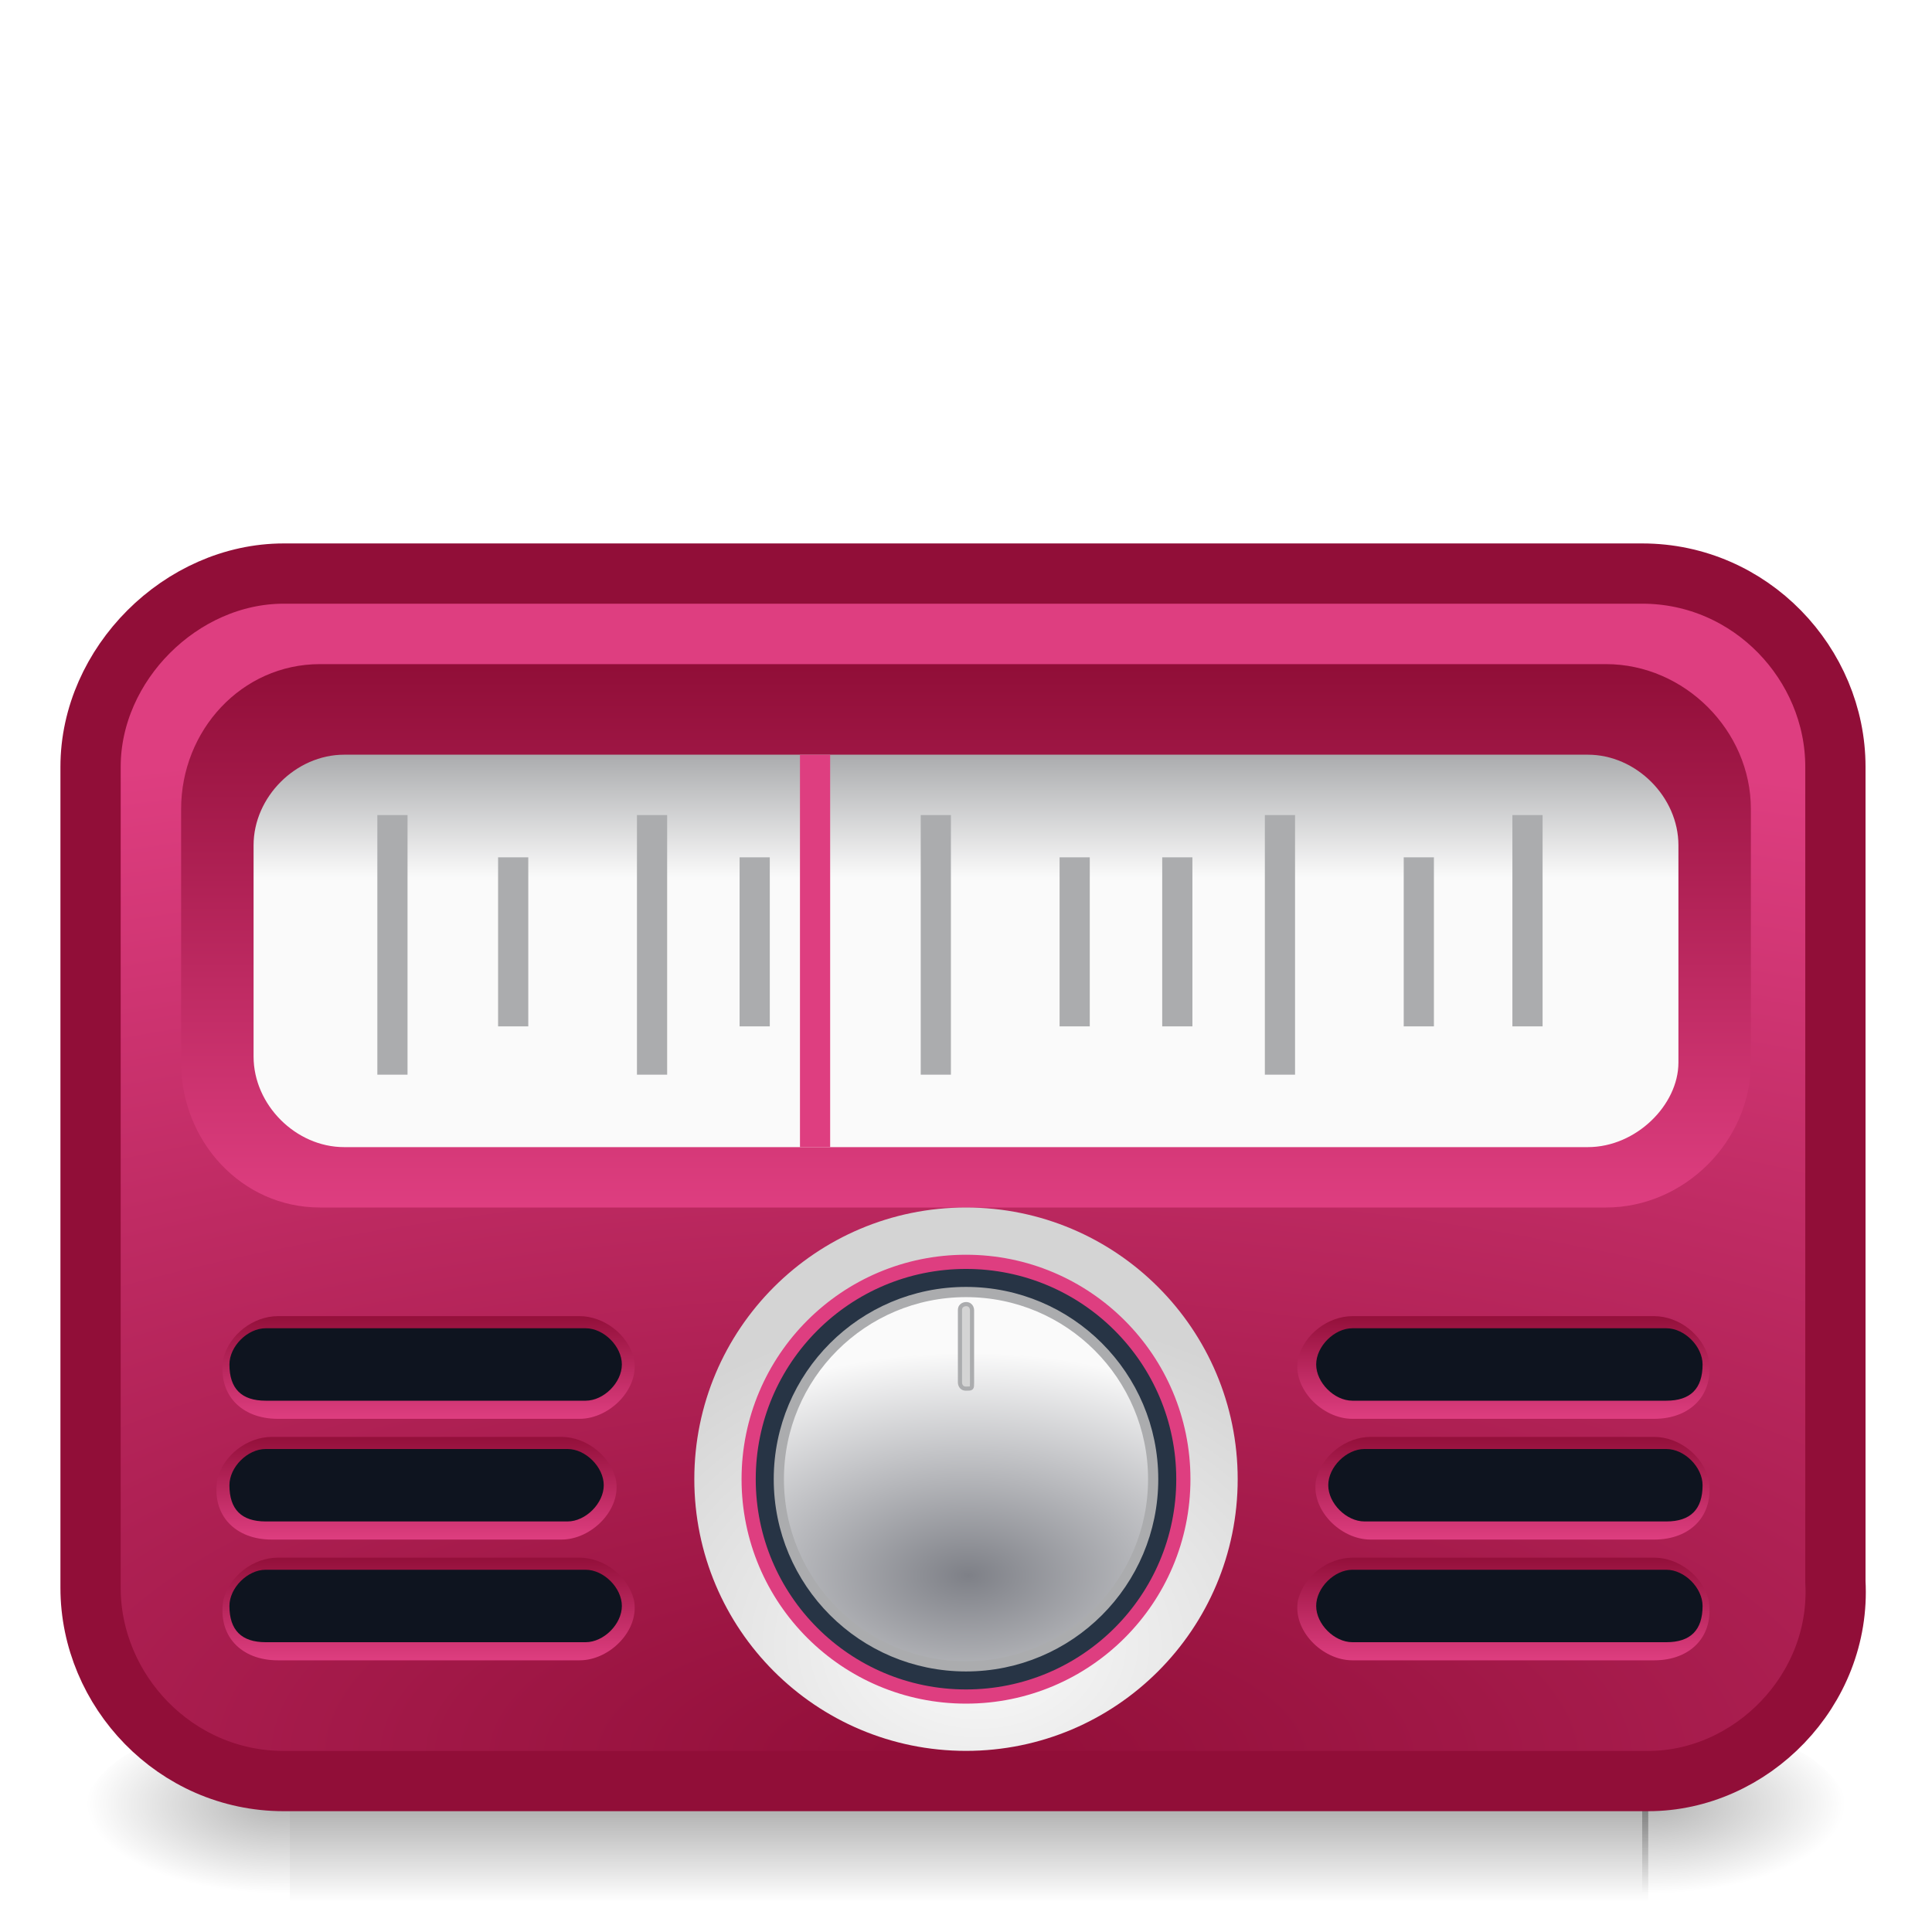
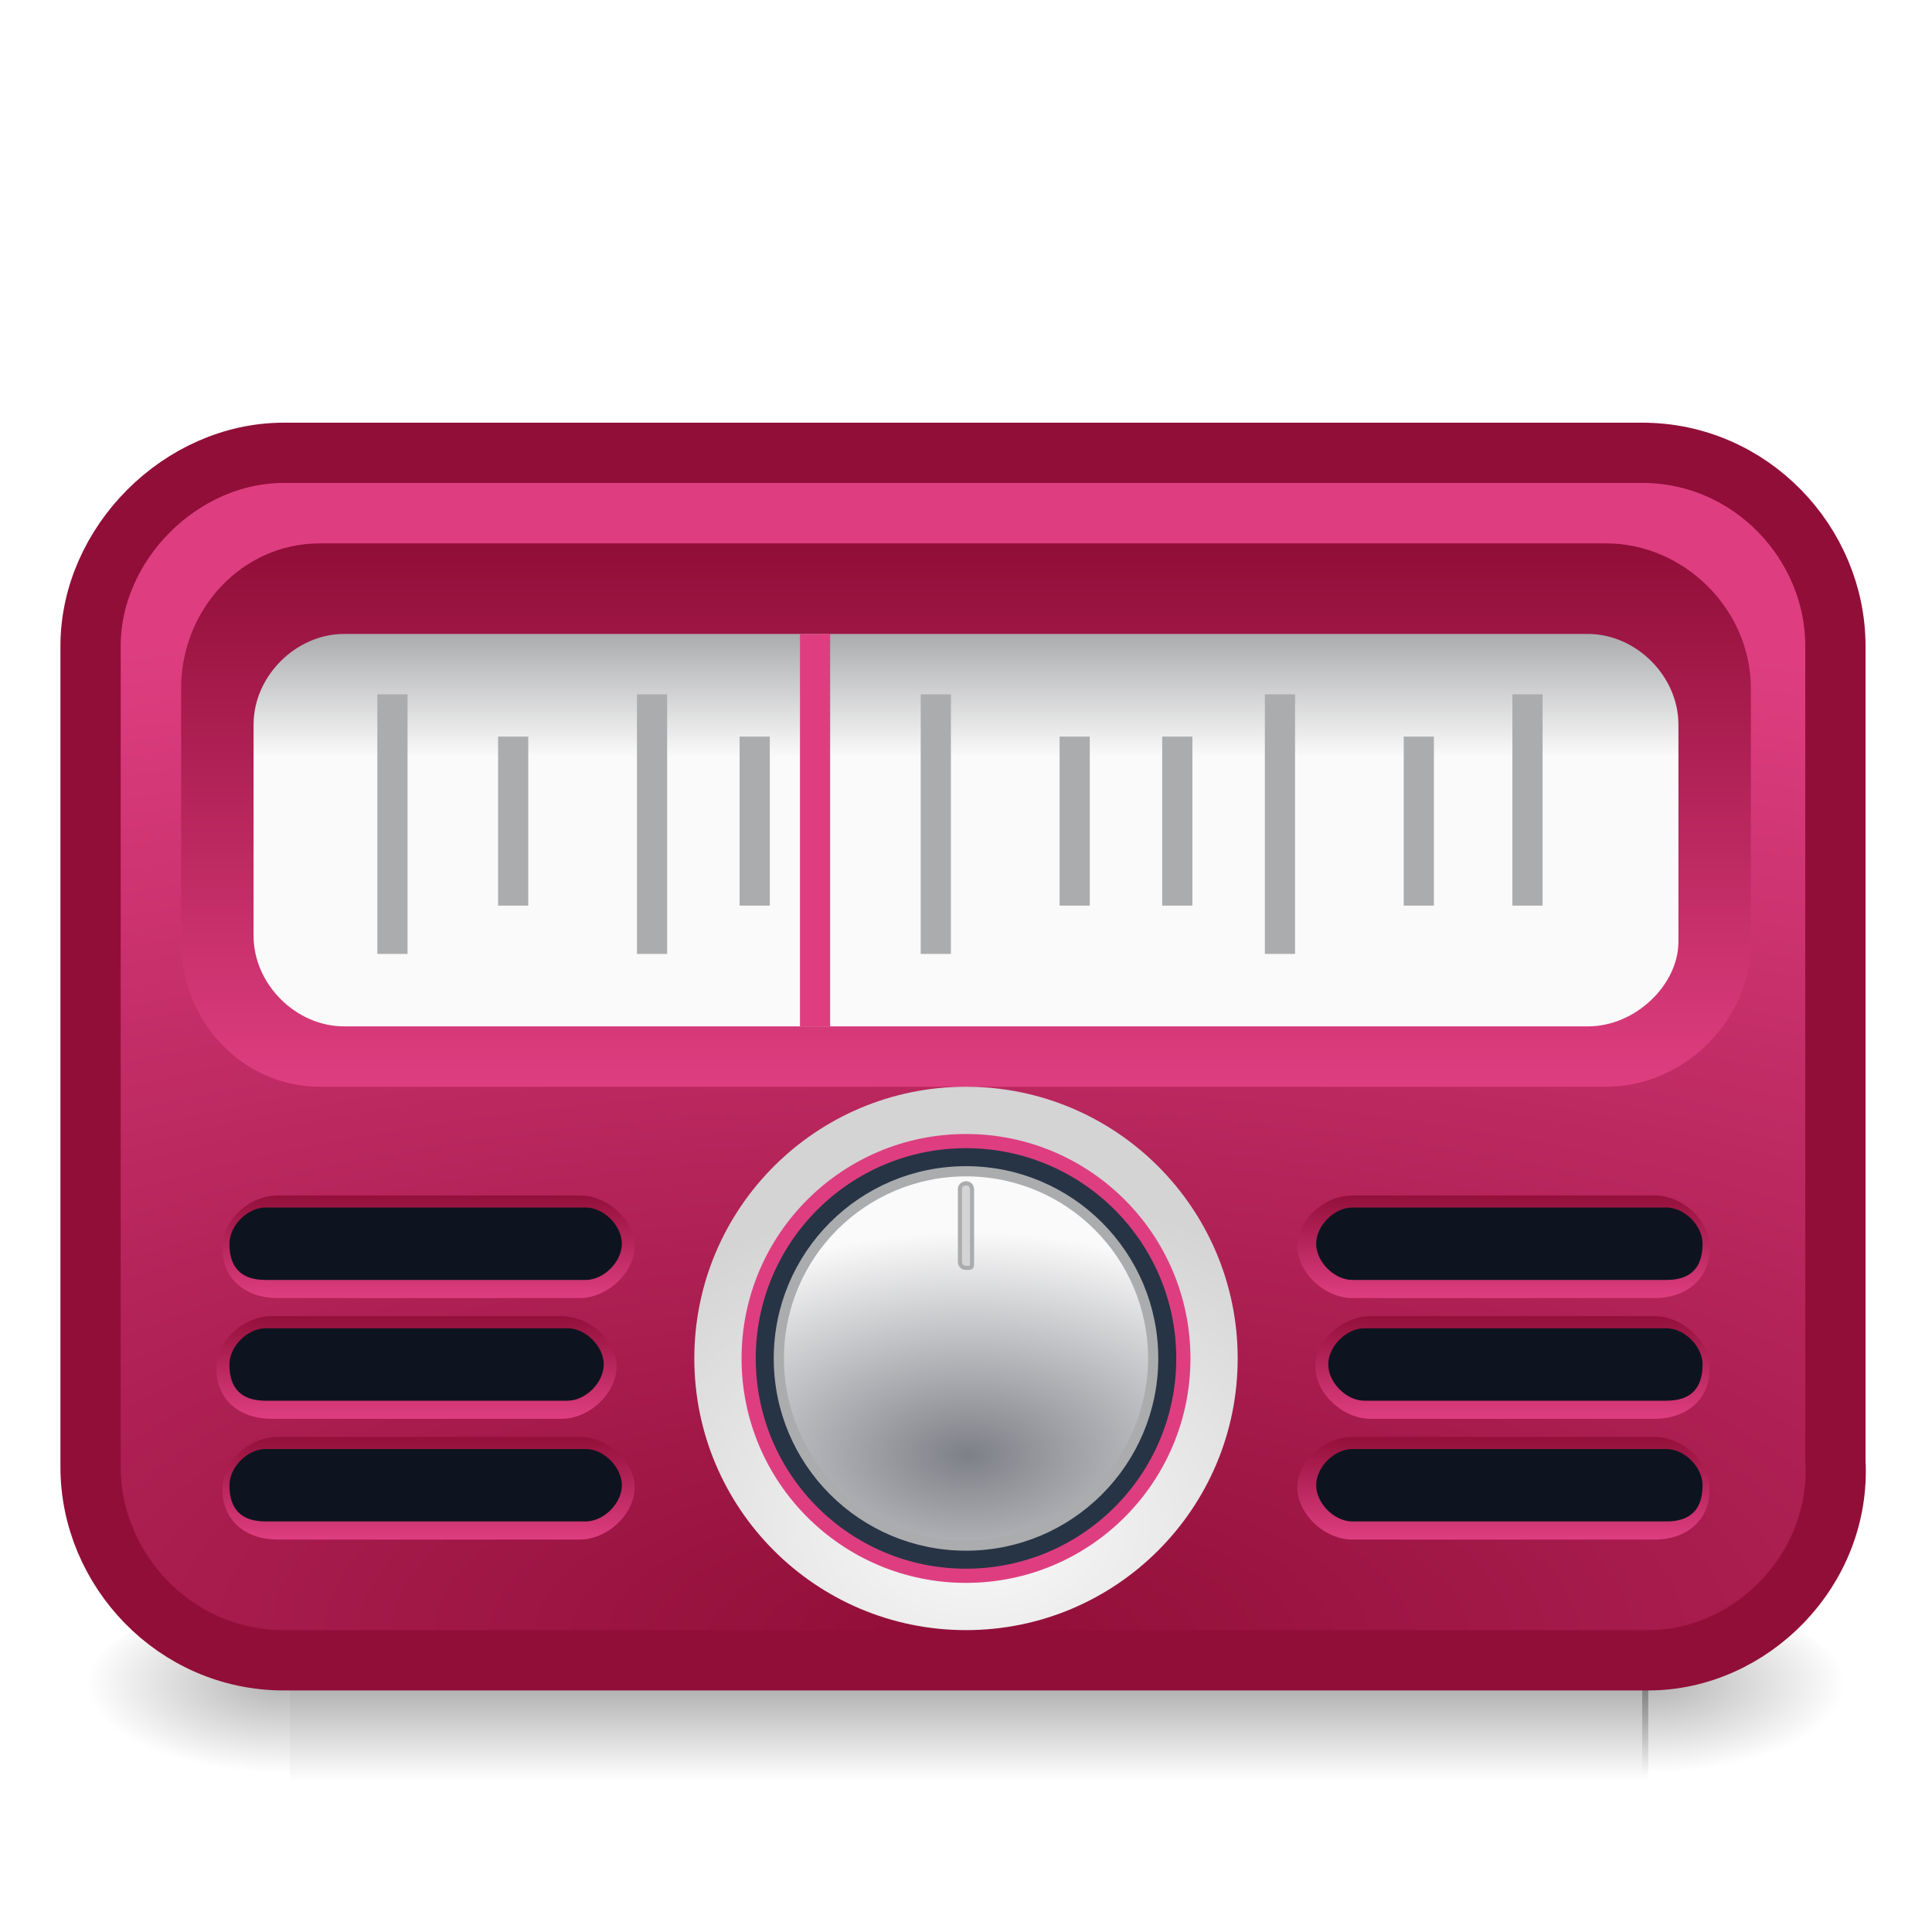
<svg xmlns="http://www.w3.org/2000/svg" version="1.1" x="0px" y="0px" viewBox="0 0 32 32" style="enable-background:new 0 0 32 32;" xml:space="preserve" id="svg2440">
  <defs id="defs2444" />
  <style type="text/css" id="style2278">
	.st0{display:none;}
	.st1{display:inline;opacity:0.2;fill:none;stroke:#000000;stroke-width:6.250000e-02;enable-background:new    ;}
	.st2{opacity:0.3;fill:url(#SVGID_1_);enable-background:new    ;}
	.st3{opacity:0.3;fill:url(#SVGID_2_);enable-background:new    ;}
	.st4{opacity:0.3;fill:url(#SVGID_3_);enable-background:new    ;}
	.st5{fill:url(#SVGID_4_);stroke:#910E38;stroke-width:0.998;}
	.st6{fill:url(#SVGID_5_);}
	.st7{fill:url(#SVGID_6_);}
	.st8{fill:none;stroke:#ABACAE;stroke-width:0.5;stroke-miterlimit:10;}
	.st9{fill:none;stroke:#DE3E80;stroke-width:0.5;stroke-miterlimit:10;}
	.st10{fill:url(#SVGID_7_);}
	.st11{fill:#273445;stroke:#DE3E80;stroke-width:0.235;stroke-linecap:round;stroke-linejoin:round;}
	.st12{fill:url(#SVGID_8_);stroke:#ABACAE;stroke-width:0.169;stroke-linecap:round;stroke-linejoin:round;}
	.st13{fill:#D4D4D4;stroke:#ABACAE;stroke-width:6.859115e-02;}
	.st14{fill:url(#SVGID_9_);}
	.st15{fill:#0E141F;}
	.st16{fill:url(#SVGID_10_);}
	.st17{fill:url(#SVGID_11_);}
	.st18{fill:url(#SVGID_12_);}
	.st19{fill:url(#SVGID_13_);}
	.st20{fill:url(#SVGID_14_);}
</style>
  <g id="Layer_1" class="st0">
    <path class="st1" d="M32,23.5H0 M32,24.5H0 M32,25.5H0 M32,23H0 M32,24H0 M32,25H0 M32,20.5H0 M32,21.5H0 M32,22.5H0 M32,20H0    M32,21H0 M32,22H0 M32,17.5H0 M32,18.5H0 M32,19.5H0 M32,17H0 M32,18H0 M32,19H0 M32,14.5H0 M32,15.5H0 M32,16.5H0 M32,14H0    M32,15H0 M32,16H0 M32,11.5H0 M32,12.5H0 M32,13.5H0 M32,11H0 M32,12H0 M32,13H0 M32,9.5H0 M32,10.5H0 M32,9H0 M32,10H0 M32,6.5H0    M32,7.5H0 M32,8.5H0 M32,6H0 M32,7H0 M32,8H0 M32,3.5H0 M32,4.5H0 M32,5.5H0 M32,3H0 M32,4H0 M32,5H0 M32,0.5H0 M32,1.5H0 M32,2.5   H0 M32,1H0 M32,2H0 M32,29H0 M32,30H0 M32,31H0 M32,28.5H0 M32,29.5H0 M32,30.5H0 M32,26H0 M32,27H0 M32,28H0 M32,26.5H0 M32,27.5   H0 M32,31.5H0 M8.5,32V0 M7.5,32V0 M6.5,32V0 M9,32V0 M8,32V0 M7,32V0 M11.5,32V0 M10.5,32V0 M9.5,32V0 M12,32V0 M11,32V0 M10,32V0    M14.5,32V0 M13.5,32V0 M12.5,32V0 M15,32V0 M14,32V0 M13,32V0 M17.5,32V0 M16.5,32V0 M15.5,32V0 M18,32V0 M17,32V0 M16,32V0    M20.5,32V0 M19.5,32V0 M18.5,32V0 M21,32V0 M20,32V0 M19,32V0 M22.5,32V0 M21.5,32V0 M23,32V0 M22,32V0 M25.5,32V0 M24.5,32V0    M23.5,32V0 M26,32V0 M25,32V0 M24,32V0 M28.5,32V0 M27.5,32V0 M26.5,32V0 M29,32V0 M28,32V0 M27,32V0 M31.5,32V0 M30.5,32V0    M29.5,32V0 M31,32V0 M30,32V0 M3,32V0 M2,32V0 M1,32V0 M3.5,32V0 M2.5,32V0 M1.5,32V0 M6,32V0 M5,32V0 M4,32V0 M5.5,32V0 M4.5,32   V0 M0.5,32V0" id="path2280" />
  </g>
-   <g id="Layer_2">
+   <g id="Layer_2" transform="translate(0,-2)">
    <g id="g2306">
-       <linearGradient id="SVGID_1_" gradientUnits="userSpaceOnUse" x1="4818.817" y1="-16161.192" x2="4818.817" y2="-16270.482" gradientTransform="matrix(0.1018 0 0 -2.745000e-02 -474.5556 -415.1248)">
+       <linearGradient id="SVGID_1_" gradientUnits="userSpaceOnUse" x1="4818.817" y1="-16161.192" x2="4818.817" y2="-16270.482" gradientTransform="matrix(0.1018,0,0,-0.02745,-474.5556,-415.1248)">
        <stop offset="0" style="stop-color:#000000;stop-opacity:0" id="stop2283" />
        <stop offset="0.5" style="stop-color:#000000" id="stop2285" />
        <stop offset="1" style="stop-color:#000000;stop-opacity:0" id="stop2287" />
      </linearGradient>
-       <path class="st2" d="M4.8,28.5h22.5v3H4.8V28.5z" id="path2290" />
-       <radialGradient id="SVGID_2_" cx="8336.803" cy="-16211.449" r="54.046" gradientTransform="matrix(5.980000e-02 0 0 -2.745000e-02 -471.2056 -415.1248)" gradientUnits="userSpaceOnUse">
+       <path class="st2" d="m 4.8,28.5 h 22.5 v 3 H 4.8 Z" id="path2290" style="opacity:0.3;fill:url(#SVGID_1_);enable-background:new" />
+       <radialGradient id="SVGID_2_" cx="8336.803" cy="-16211.449" r="54.046" gradientTransform="matrix(0.0598,0,0,-0.02745,-471.2056,-415.1248)" gradientUnits="userSpaceOnUse">
        <stop offset="0" style="stop-color:#000000" id="stop2292" />
        <stop offset="1" style="stop-color:#000000;stop-opacity:0" id="stop2294" />
      </radialGradient>
-       <path class="st3" d="M27.2,28.4v3.1c1.4,0,3.4-0.7,3.4-1.5S29.1,28.4,27.2,28.4z" id="path2297" />
-       <radialGradient id="SVGID_3_" cx="-8619.71" cy="-16211.449" r="54.046" gradientTransform="matrix(-5.980000e-02 0 0 -2.745000e-02 -510.7934 -415.1248)" gradientUnits="userSpaceOnUse">
+       <path class="st3" d="m 27.2,28.4 v 3.1 c 1.4,0 3.4,-0.7 3.4,-1.5 0,-0.8 -1.5,-1.6 -3.4,-1.6 z" id="path2297" style="opacity:0.3;fill:url(#SVGID_2_);enable-background:new" />
+       <radialGradient id="SVGID_3_" cx="-8619.71" cy="-16211.449" r="54.046" gradientTransform="matrix(-0.0598,0,0,-0.02745,-510.7934,-415.1248)" gradientUnits="userSpaceOnUse">
        <stop offset="0" style="stop-color:#000000" id="stop2299" />
        <stop offset="1" style="stop-color:#000000;stop-opacity:0" id="stop2301" />
      </radialGradient>
-       <path class="st4" d="M4.8,28.4v3.1c-1.4,0-3.4-0.7-3.4-1.5S2.9,28.4,4.8,28.4z" id="path2304" />
+       <path class="st4" d="m 4.8,28.4 v 3.1 c -1.4,0 -3.4,-0.7 -3.4,-1.5 0,-0.8 1.5,-1.6 3.4,-1.6 z" id="path2304" style="opacity:0.3;fill:url(#SVGID_3_);enable-background:new" />
    </g>
-     <radialGradient id="SVGID_4_" cx="15.763" cy="29.909" r="42.897" gradientTransform="matrix(1.0098 6.409753e-03 -2.639294e-03 0.4005 -7.707883e-02 17.0534)" gradientUnits="userSpaceOnUse">
+     <radialGradient id="SVGID_4_" cx="15.763" cy="29.909" r="42.897" gradientTransform="matrix(1.0098,0.00640975,-0.00263929,0.4005,-0.07707883,17.0534)" gradientUnits="userSpaceOnUse">
      <stop offset="0" style="stop-color:#910E38" id="stop2308" />
      <stop offset="1" style="stop-color:#DE3E80" id="stop2310" />
    </radialGradient>
-     <path class="st5" d="M27.3,29.5H4.7c-1.8,0-3.2-1.5-3.2-3.2V12.7C1.5,11,3,9.5,4.7,9.5h22.5c1.8,0,3.2,1.5,3.2,3.2v13.5   C30.5,28,29,29.5,27.3,29.5z" id="path2313" />
-     <linearGradient id="SVGID_5_" gradientUnits="userSpaceOnUse" x1="16.734" y1="20" x2="16.734" y2="11.045" gradientTransform="matrix(1.0987 0 0 1 -2.3858 0)">
+     <path class="st5" d="M 27.3,29.5 H 4.7 C 2.9,29.5 1.5,28 1.5,26.3 V 12.7 C 1.5,11 3,9.5 4.7,9.5 h 22.5 c 1.8,0 3.2,1.5 3.2,3.2 v 13.5 c 0.1,1.8 -1.4,3.3 -3.1,3.3 z" id="path2313" style="fill:url(#SVGID_4_);stroke:#910e38;stroke-width:0.998" />
+     <linearGradient id="SVGID_5_" gradientUnits="userSpaceOnUse" x1="16.734" y1="20" x2="16.734" y2="11.045" gradientTransform="matrix(1.0987,0,0,1,-2.3858,0)">
      <stop offset="0" style="stop-color:#DE3E80" id="stop2315" />
      <stop offset="1" style="stop-color:#910E38" id="stop2317" />
    </linearGradient>
-     <path class="st6" d="M3,17.6v-4.2C3,12.1,4,11,5.3,11h21.3c1.3,0,2.4,1.1,2.4,2.4v4.2c0,1.3-1.1,2.4-2.4,2.4H5.3   C4,20,3,18.9,3,17.6z" id="path2320" />
+     <path class="st6" d="M 3,17.6 V 13.4 C 3,12.1 4,11 5.3,11 h 21.3 c 1.3,0 2.4,1.1 2.4,2.4 v 4.2 C 29,18.9 27.9,20 26.6,20 H 5.3 C 4,20 3,18.9 3,17.6 Z" id="path2320" style="fill:url(#SVGID_5_)" />
    <linearGradient id="SVGID_6_" gradientUnits="userSpaceOnUse" x1="16" y1="19" x2="16" y2="12.5">
      <stop offset="0.687" style="stop-color:#FAFAFA" id="stop2322" />
      <stop offset="1" style="stop-color:#ABACAE" id="stop2324" />
    </linearGradient>
-     <path class="st7" d="M26.3,19H5.7c-0.8,0-1.5-0.7-1.5-1.5V14c0-0.8,0.7-1.5,1.5-1.5h20.6c0.8,0,1.5,0.7,1.5,1.5v3.6   C27.8,18.3,27.1,19,26.3,19z" id="path2327" />
+     <path class="st7" d="M 26.3,19 H 5.7 C 4.9,19 4.2,18.3 4.2,17.5 V 14 c 0,-0.8 0.7,-1.5 1.5,-1.5 h 20.6 c 0.8,0 1.5,0.7 1.5,1.5 v 3.6 c 0,0.7 -0.7,1.4 -1.5,1.4 z" id="path2327" style="fill:url(#SVGID_6_)" />
    <g id="g2351">
-       <line class="st8" x1="6.5" y1="13.5" x2="6.5" y2="17.8" id="line2329" />
-       <line class="st8" x1="8.5" y1="14.2" x2="8.5" y2="17" id="line2331" />
-       <line class="st8" x1="10.8" y1="13.5" x2="10.8" y2="17.8" id="line2333" />
-       <line class="st8" x1="12.5" y1="14.2" x2="12.5" y2="17" id="line2335" />
-       <line class="st8" x1="15.5" y1="13.5" x2="15.5" y2="17.8" id="line2337" />
-       <line class="st8" x1="17.8" y1="14.2" x2="17.8" y2="17" id="line2339" />
-       <line class="st8" x1="19.5" y1="14.2" x2="19.5" y2="17" id="line2341" />
-       <line class="st8" x1="21.2" y1="13.5" x2="21.2" y2="17.8" id="line2343" />
-       <line class="st8" x1="25.3" y1="13.5" x2="25.3" y2="17" id="line2345" />
-       <line class="st8" x1="23.5" y1="14.2" x2="23.5" y2="17" id="line2347" />
-       <line class="st9" x1="13.5" y1="12.5" x2="13.5" y2="19" id="line2349" />
+       <line class="st8" x1="6.5" y1="13.5" x2="6.5" y2="17.8" id="line2329" style="fill:none;stroke:#abacae;stroke-width:0.5;stroke-miterlimit:10" />
+       <line class="st8" x1="8.5" y1="14.2" x2="8.5" y2="17" id="line2331" style="fill:none;stroke:#abacae;stroke-width:0.5;stroke-miterlimit:10" />
+       <line class="st8" x1="10.8" y1="13.5" x2="10.8" y2="17.8" id="line2333" style="fill:none;stroke:#abacae;stroke-width:0.5;stroke-miterlimit:10" />
+       <line class="st8" x1="12.5" y1="14.2" x2="12.5" y2="17" id="line2335" style="fill:none;stroke:#abacae;stroke-width:0.5;stroke-miterlimit:10" />
+       <line class="st8" x1="15.5" y1="13.5" x2="15.5" y2="17.8" id="line2337" style="fill:none;stroke:#abacae;stroke-width:0.5;stroke-miterlimit:10" />
+       <line class="st8" x1="17.8" y1="14.2" x2="17.8" y2="17" id="line2339" style="fill:none;stroke:#abacae;stroke-width:0.5;stroke-miterlimit:10" />
+       <line class="st8" x1="19.5" y1="14.2" x2="19.5" y2="17" id="line2341" style="fill:none;stroke:#abacae;stroke-width:0.5;stroke-miterlimit:10" />
+       <line class="st8" x1="21.2" y1="13.5" x2="21.2" y2="17.8" id="line2343" style="fill:none;stroke:#abacae;stroke-width:0.5;stroke-miterlimit:10" />
+       <line class="st8" x1="25.3" y1="13.5" x2="25.3" y2="17" id="line2345" style="fill:none;stroke:#abacae;stroke-width:0.5;stroke-miterlimit:10" />
+       <line class="st8" x1="23.5" y1="14.2" x2="23.5" y2="17" id="line2347" style="fill:none;stroke:#abacae;stroke-width:0.5;stroke-miterlimit:10" />
+       <line class="st9" x1="13.5" y1="12.5" x2="13.5" y2="19" id="line2349" style="fill:none;stroke:#de3e80;stroke-width:0.5;stroke-miterlimit:10" />
    </g>
    <g id="g2371">
-       <radialGradient id="SVGID_7_" cx="15.889" cy="27.807" r="7.349" gradientTransform="matrix(1.0041 0 0 0.757 0.2683 6.1912)" gradientUnits="userSpaceOnUse">
+       <radialGradient id="SVGID_7_" cx="15.889" cy="27.807" r="7.349" gradientTransform="matrix(1.0041,0,0,0.757,0.2683,6.1912)" gradientUnits="userSpaceOnUse">
        <stop offset="0" style="stop-color:#FAFAFA" id="stop2353" />
        <stop offset="1" style="stop-color:#D4D4D4" id="stop2355" />
      </radialGradient>
-       <circle class="st10" cx="16" cy="24.5" r="4.5" id="circle2358" />
-       <circle class="st11" cx="16" cy="24.5" r="3.6" id="circle2360" />
-       <radialGradient id="SVGID_8_" cx="15.694" cy="25.144" r="6.457" gradientTransform="matrix(0.9834 0 0 0.5716 0.6034 11.7214)" gradientUnits="userSpaceOnUse">
+       <circle class="st10" cx="16" cy="24.5" r="4.5" id="circle2358" style="fill:url(#SVGID_7_)" />
+       <circle class="st11" cx="16" cy="24.5" r="3.6" id="circle2360" style="fill:#273445;stroke:#de3e80;stroke-width:0.235;stroke-linecap:round;stroke-linejoin:round" />
+       <radialGradient id="SVGID_8_" cx="15.694" cy="25.144" r="6.457" gradientTransform="matrix(0.9834,0,0,0.5716,0.6034,11.7214)" gradientUnits="userSpaceOnUse">
        <stop offset="0" style="stop-color:#7E8087" id="stop2362" />
        <stop offset="1" style="stop-color:#FAFAFA" id="stop2364" />
      </radialGradient>
-       <circle class="st12" cx="16" cy="24.5" r="3.1" id="circle2367" />
-       <path class="st13" d="M16,23c-0.1,0-0.1-0.1-0.1-0.1v-1.2c0-0.1,0.1-0.1,0.1-0.1c0.1,0,0.1,0.1,0.1,0.1v1.2C16.1,23,16.1,23,16,23    z" id="path2369" />
+       <circle class="st12" cx="16" cy="24.5" r="3.1" id="circle2367" style="fill:url(#SVGID_8_);stroke:#abacae;stroke-width:0.169;stroke-linecap:round;stroke-linejoin:round" />
+       <path class="st13" d="m 16,23 c -0.1,0 -0.1,-0.1 -0.1,-0.1 v -1.2 c 0,-0.1 0.1,-0.1 0.1,-0.1 0.1,0 0.1,0.1 0.1,0.1 v 1.2 c 0,0.1 0,0.1 -0.1,0.1 z" id="path2369" />
    </g>
    <g id="g2382">
      <linearGradient id="SVGID_9_" gradientUnits="userSpaceOnUse" x1="24.949" y1="23.5" x2="24.949" y2="21.75">
        <stop offset="0" style="stop-color:#DE3E80" id="stop2373" />
        <stop offset="1" style="stop-color:#910E38" id="stop2375" />
      </linearGradient>
-       <path class="st14" d="M22.4,23.5c-0.5,0-1-0.5-0.9-1c0.1-0.4,0.5-0.7,0.9-0.7h5c0.4,0,0.8,0.3,0.9,0.7c0.1,0.6-0.3,1-0.9,1H22.4z" id="path2378" />
-       <path class="st15" d="M27.6,23.2h-5.2c-0.3,0-0.6-0.3-0.6-0.6l0,0c0-0.3,0.3-0.6,0.6-0.6h5.2c0.3,0,0.6,0.3,0.6,0.6l0,0    C28.2,23,28,23.2,27.6,23.2z" id="path2380" />
+       <path class="st14" d="m 22.4,23.5 c -0.5,0 -1,-0.5 -0.9,-1 0.1,-0.4 0.5,-0.7 0.9,-0.7 h 5 c 0.4,0 0.8,0.3 0.9,0.7 0.1,0.6 -0.3,1 -0.9,1 z" id="path2378" style="fill:url(#SVGID_9_)" />
+       <path class="st15" d="m 27.6,23.2 h -5.2 c -0.3,0 -0.6,-0.3 -0.6,-0.6 v 0 c 0,-0.3 0.3,-0.6 0.6,-0.6 h 5.2 c 0.3,0 0.6,0.3 0.6,0.6 v 0 c 0,0.4 -0.2,0.6 -0.6,0.6 z" id="path2380" style="fill:#0e141f" />
    </g>
    <g id="g2393">
      <linearGradient id="SVGID_10_" gradientUnits="userSpaceOnUse" x1="25.111" y1="25.5" x2="25.111" y2="23.75">
        <stop offset="0" style="stop-color:#DE3E80" id="stop2384" />
        <stop offset="1" style="stop-color:#910E38" id="stop2386" />
      </linearGradient>
-       <path class="st16" d="M22.7,25.5c-0.5,0-1-0.5-0.9-1c0.1-0.4,0.5-0.7,0.9-0.7h4.7c0.4,0,0.8,0.3,0.9,0.7c0.1,0.6-0.3,1-0.9,1H22.7    z" id="path2389" />
-       <path class="st15" d="M27.6,25.2h-5c-0.3,0-0.6-0.3-0.6-0.6l0,0c0-0.3,0.3-0.6,0.6-0.6h5c0.3,0,0.6,0.3,0.6,0.6l0,0    C28.2,25,28,25.2,27.6,25.2z" id="path2391" />
+       <path class="st16" d="m 22.7,25.5 c -0.5,0 -1,-0.5 -0.9,-1 0.1,-0.4 0.5,-0.7 0.9,-0.7 h 4.7 c 0.4,0 0.8,0.3 0.9,0.7 0.1,0.6 -0.3,1 -0.9,1 z" id="path2389" style="fill:url(#SVGID_10_)" />
+       <path class="st15" d="m 27.6,25.2 h -5 C 22.3,25.2 22,24.9 22,24.6 v 0 C 22,24.3 22.3,24 22.6,24 h 5 c 0.3,0 0.6,0.3 0.6,0.6 v 0 c 0,0.4 -0.2,0.6 -0.6,0.6 z" id="path2391" style="fill:#0e141f" />
    </g>
    <g id="g2404">
      <linearGradient id="SVGID_11_" gradientUnits="userSpaceOnUse" x1="24.949" y1="27.5" x2="24.949" y2="25.75">
        <stop offset="0" style="stop-color:#DE3E80" id="stop2395" />
        <stop offset="1" style="stop-color:#910E38" id="stop2397" />
      </linearGradient>
-       <path class="st17" d="M22.4,27.5c-0.5,0-1-0.5-0.9-1c0.1-0.4,0.5-0.7,0.9-0.7h5c0.4,0,0.8,0.3,0.9,0.7c0.1,0.6-0.3,1-0.9,1H22.4z" id="path2400" />
-       <path class="st15" d="M27.6,27.2h-5.2c-0.3,0-0.6-0.3-0.6-0.6l0,0c0-0.3,0.3-0.6,0.6-0.6h5.2c0.3,0,0.6,0.3,0.6,0.6l0,0    C28.2,27,28,27.2,27.6,27.2z" id="path2402" />
+       <path class="st17" d="m 22.4,27.5 c -0.5,0 -1,-0.5 -0.9,-1 0.1,-0.4 0.5,-0.7 0.9,-0.7 h 5 c 0.4,0 0.8,0.3 0.9,0.7 0.1,0.6 -0.3,1 -0.9,1 z" id="path2400" style="fill:url(#SVGID_11_)" />
+       <path class="st15" d="m 27.6,27.2 h -5.2 c -0.3,0 -0.6,-0.3 -0.6,-0.6 v 0 c 0,-0.3 0.3,-0.6 0.6,-0.6 h 5.2 c 0.3,0 0.6,0.3 0.6,0.6 v 0 c 0,0.4 -0.2,0.6 -0.6,0.6 z" id="path2402" style="fill:#0e141f" />
    </g>
    <g id="g2415">
-       <linearGradient id="SVGID_12_" gradientUnits="userSpaceOnUse" x1="96.542" y1="23.5" x2="96.542" y2="21.75" gradientTransform="matrix(-1 0 0 1 103.5928 0)">
+       <linearGradient id="SVGID_12_" gradientUnits="userSpaceOnUse" x1="96.542" y1="23.5" x2="96.542" y2="21.75" gradientTransform="matrix(-1,0,0,1,103.5928,0)">
        <stop offset="0" style="stop-color:#DE3E80" id="stop2406" />
        <stop offset="1" style="stop-color:#910E38" id="stop2408" />
      </linearGradient>
-       <path class="st18" d="M9.6,23.5c0.5,0,1-0.5,0.9-1c-0.1-0.4-0.5-0.7-0.9-0.7h-5c-0.4,0-0.8,0.3-0.9,0.7c-0.1,0.6,0.3,1,0.9,1H9.6z    " id="path2411" />
-       <path class="st15" d="M4.4,23.2h5.3c0.3,0,0.6-0.3,0.6-0.6l0,0c0-0.3-0.3-0.6-0.6-0.6H4.4c-0.3,0-0.6,0.3-0.6,0.6l0,0    C3.8,23,4,23.2,4.4,23.2z" id="path2413" />
+       <path class="st18" d="m 9.6,23.5 c 0.5,0 1,-0.5 0.9,-1 C 10.4,22.1 10,21.8 9.6,21.8 h -5 c -0.4,0 -0.8,0.3 -0.9,0.7 -0.1,0.6 0.3,1 0.9,1 z" id="path2411" style="fill:url(#SVGID_12_)" />
+       <path class="st15" d="m 4.4,23.2 h 5.3 c 0.3,0 0.6,-0.3 0.6,-0.6 v 0 C 10.3,22.3 10,22 9.7,22 H 4.4 c -0.3,0 -0.6,0.3 -0.6,0.6 v 0 c 0,0.4 0.2,0.6 0.6,0.6 z" id="path2413" style="fill:#0e141f" />
    </g>
    <g id="g2426">
-       <linearGradient id="SVGID_13_" gradientUnits="userSpaceOnUse" x1="96.704" y1="25.5" x2="96.704" y2="23.75" gradientTransform="matrix(-1 0 0 1 103.5928 0)">
+       <linearGradient id="SVGID_13_" gradientUnits="userSpaceOnUse" x1="96.704" y1="25.5" x2="96.704" y2="23.75" gradientTransform="matrix(-1,0,0,1,103.5928,0)">
        <stop offset="0" style="stop-color:#DE3E80" id="stop2417" />
        <stop offset="1" style="stop-color:#910E38" id="stop2419" />
      </linearGradient>
-       <path class="st19" d="M9.3,25.5c0.5,0,1-0.5,0.9-1c-0.1-0.4-0.5-0.7-0.9-0.7H4.5c-0.4,0-0.8,0.3-0.9,0.7c-0.1,0.6,0.3,1,0.9,1H9.3    z" id="path2422" />
-       <path class="st15" d="M4.4,25.2h5c0.3,0,0.6-0.3,0.6-0.6l0,0c0-0.3-0.3-0.6-0.6-0.6h-5c-0.3,0-0.6,0.3-0.6,0.6l0,0    C3.8,25,4,25.2,4.4,25.2z" id="path2424" />
+       <path class="st19" d="m 9.3,25.5 c 0.5,0 1,-0.5 0.9,-1 C 10.1,24.1 9.7,23.8 9.3,23.8 H 4.5 c -0.4,0 -0.8,0.3 -0.9,0.7 -0.1,0.6 0.3,1 0.9,1 z" id="path2422" style="fill:url(#SVGID_13_)" />
+       <path class="st15" d="m 4.4,25.2 h 5 c 0.3,0 0.6,-0.3 0.6,-0.6 v 0 C 10,24.3 9.7,24 9.4,24 h -5 c -0.3,0 -0.6,0.3 -0.6,0.6 v 0 c 0,0.4 0.2,0.6 0.6,0.6 z" id="path2424" style="fill:#0e141f" />
    </g>
    <g id="g2437">
-       <linearGradient id="SVGID_14_" gradientUnits="userSpaceOnUse" x1="96.542" y1="27.5" x2="96.542" y2="25.75" gradientTransform="matrix(-1 0 0 1 103.5928 0)">
+       <linearGradient id="SVGID_14_" gradientUnits="userSpaceOnUse" x1="96.542" y1="27.5" x2="96.542" y2="25.75" gradientTransform="matrix(-1,0,0,1,103.5928,0)">
        <stop offset="0" style="stop-color:#DE3E80" id="stop2428" />
        <stop offset="1" style="stop-color:#910E38" id="stop2430" />
      </linearGradient>
-       <path class="st20" d="M9.6,27.5c0.5,0,1-0.5,0.9-1c-0.1-0.4-0.5-0.7-0.9-0.7h-5c-0.4,0-0.8,0.3-0.9,0.7c-0.1,0.6,0.3,1,0.9,1H9.6z    " id="path2433" />
-       <path class="st15" d="M4.4,27.2h5.3c0.3,0,0.6-0.3,0.6-0.6l0,0c0-0.3-0.3-0.6-0.6-0.6H4.4c-0.3,0-0.6,0.3-0.6,0.6l0,0    C3.8,27,4,27.2,4.4,27.2z" id="path2435" />
+       <path class="st20" d="m 9.6,27.5 c 0.5,0 1,-0.5 0.9,-1 C 10.4,26.1 10,25.8 9.6,25.8 h -5 c -0.4,0 -0.8,0.3 -0.9,0.7 -0.1,0.6 0.3,1 0.9,1 z" id="path2433" style="fill:url(#SVGID_14_)" />
+       <path class="st15" d="m 4.4,27.2 h 5.3 c 0.3,0 0.6,-0.3 0.6,-0.6 v 0 C 10.3,26.3 10,26 9.7,26 H 4.4 c -0.3,0 -0.6,0.3 -0.6,0.6 v 0 c 0,0.4 0.2,0.6 0.6,0.6 z" id="path2435" style="fill:#0e141f" />
    </g>
  </g>
</svg>
